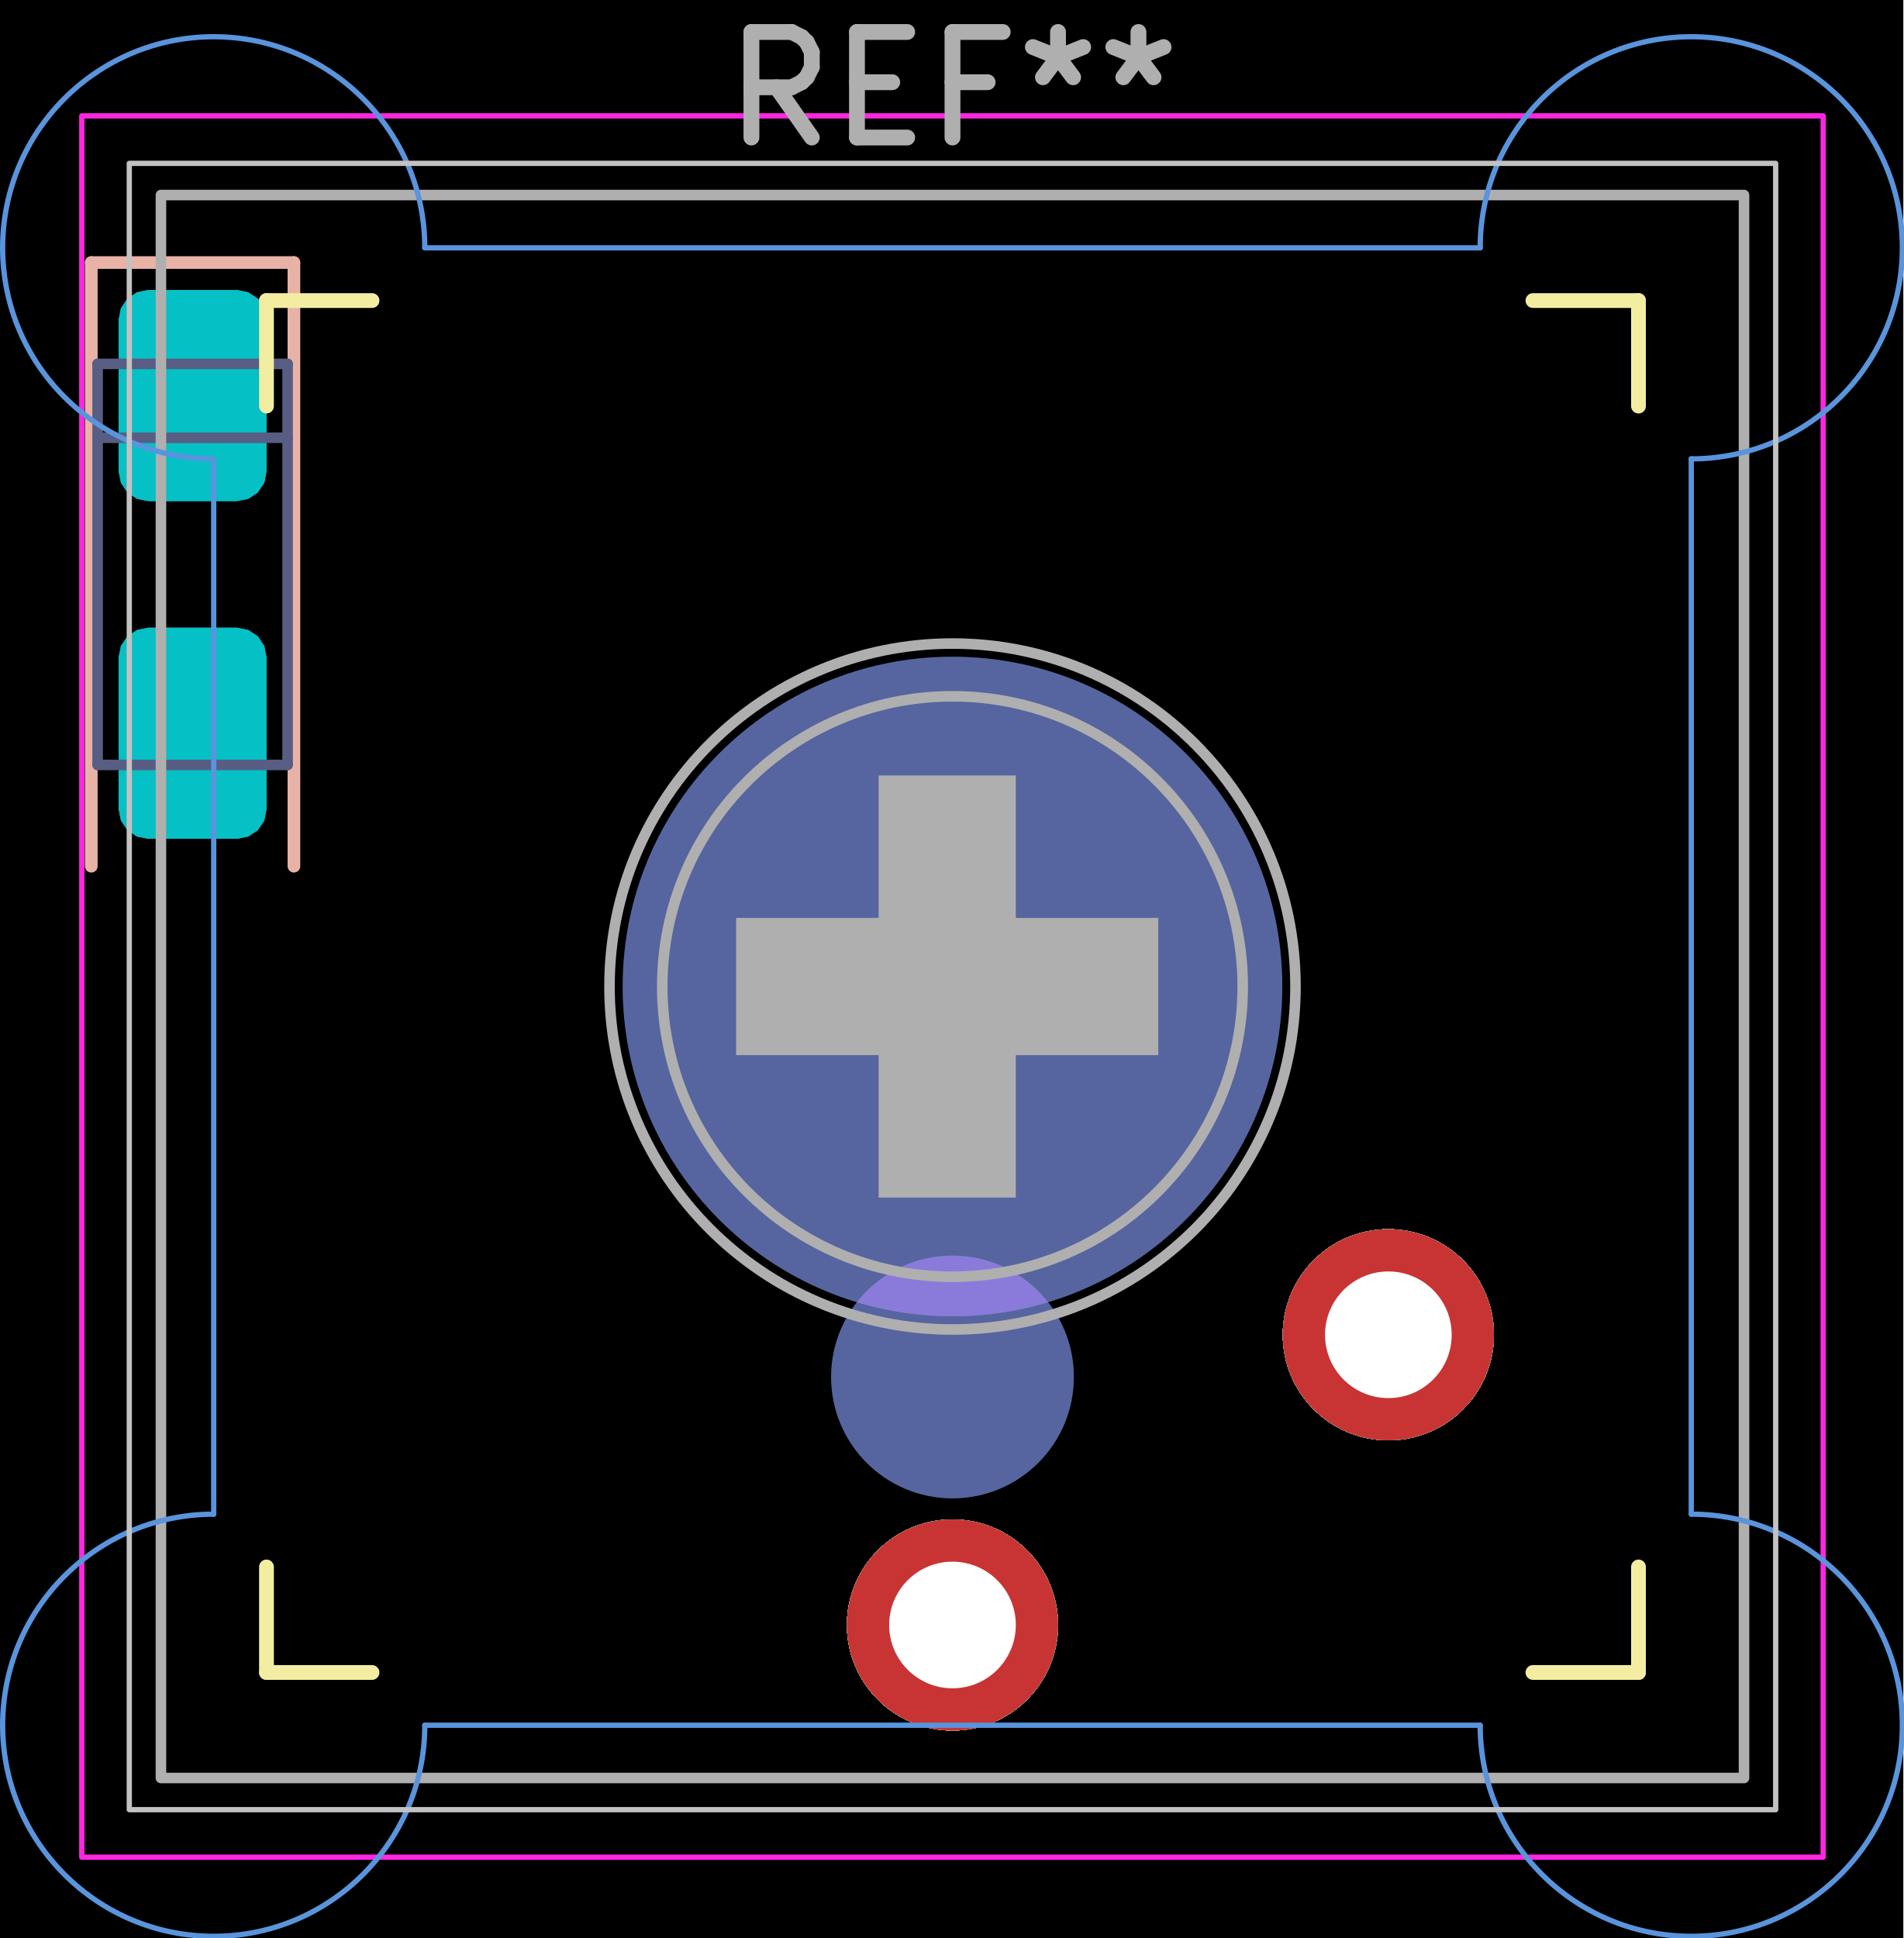
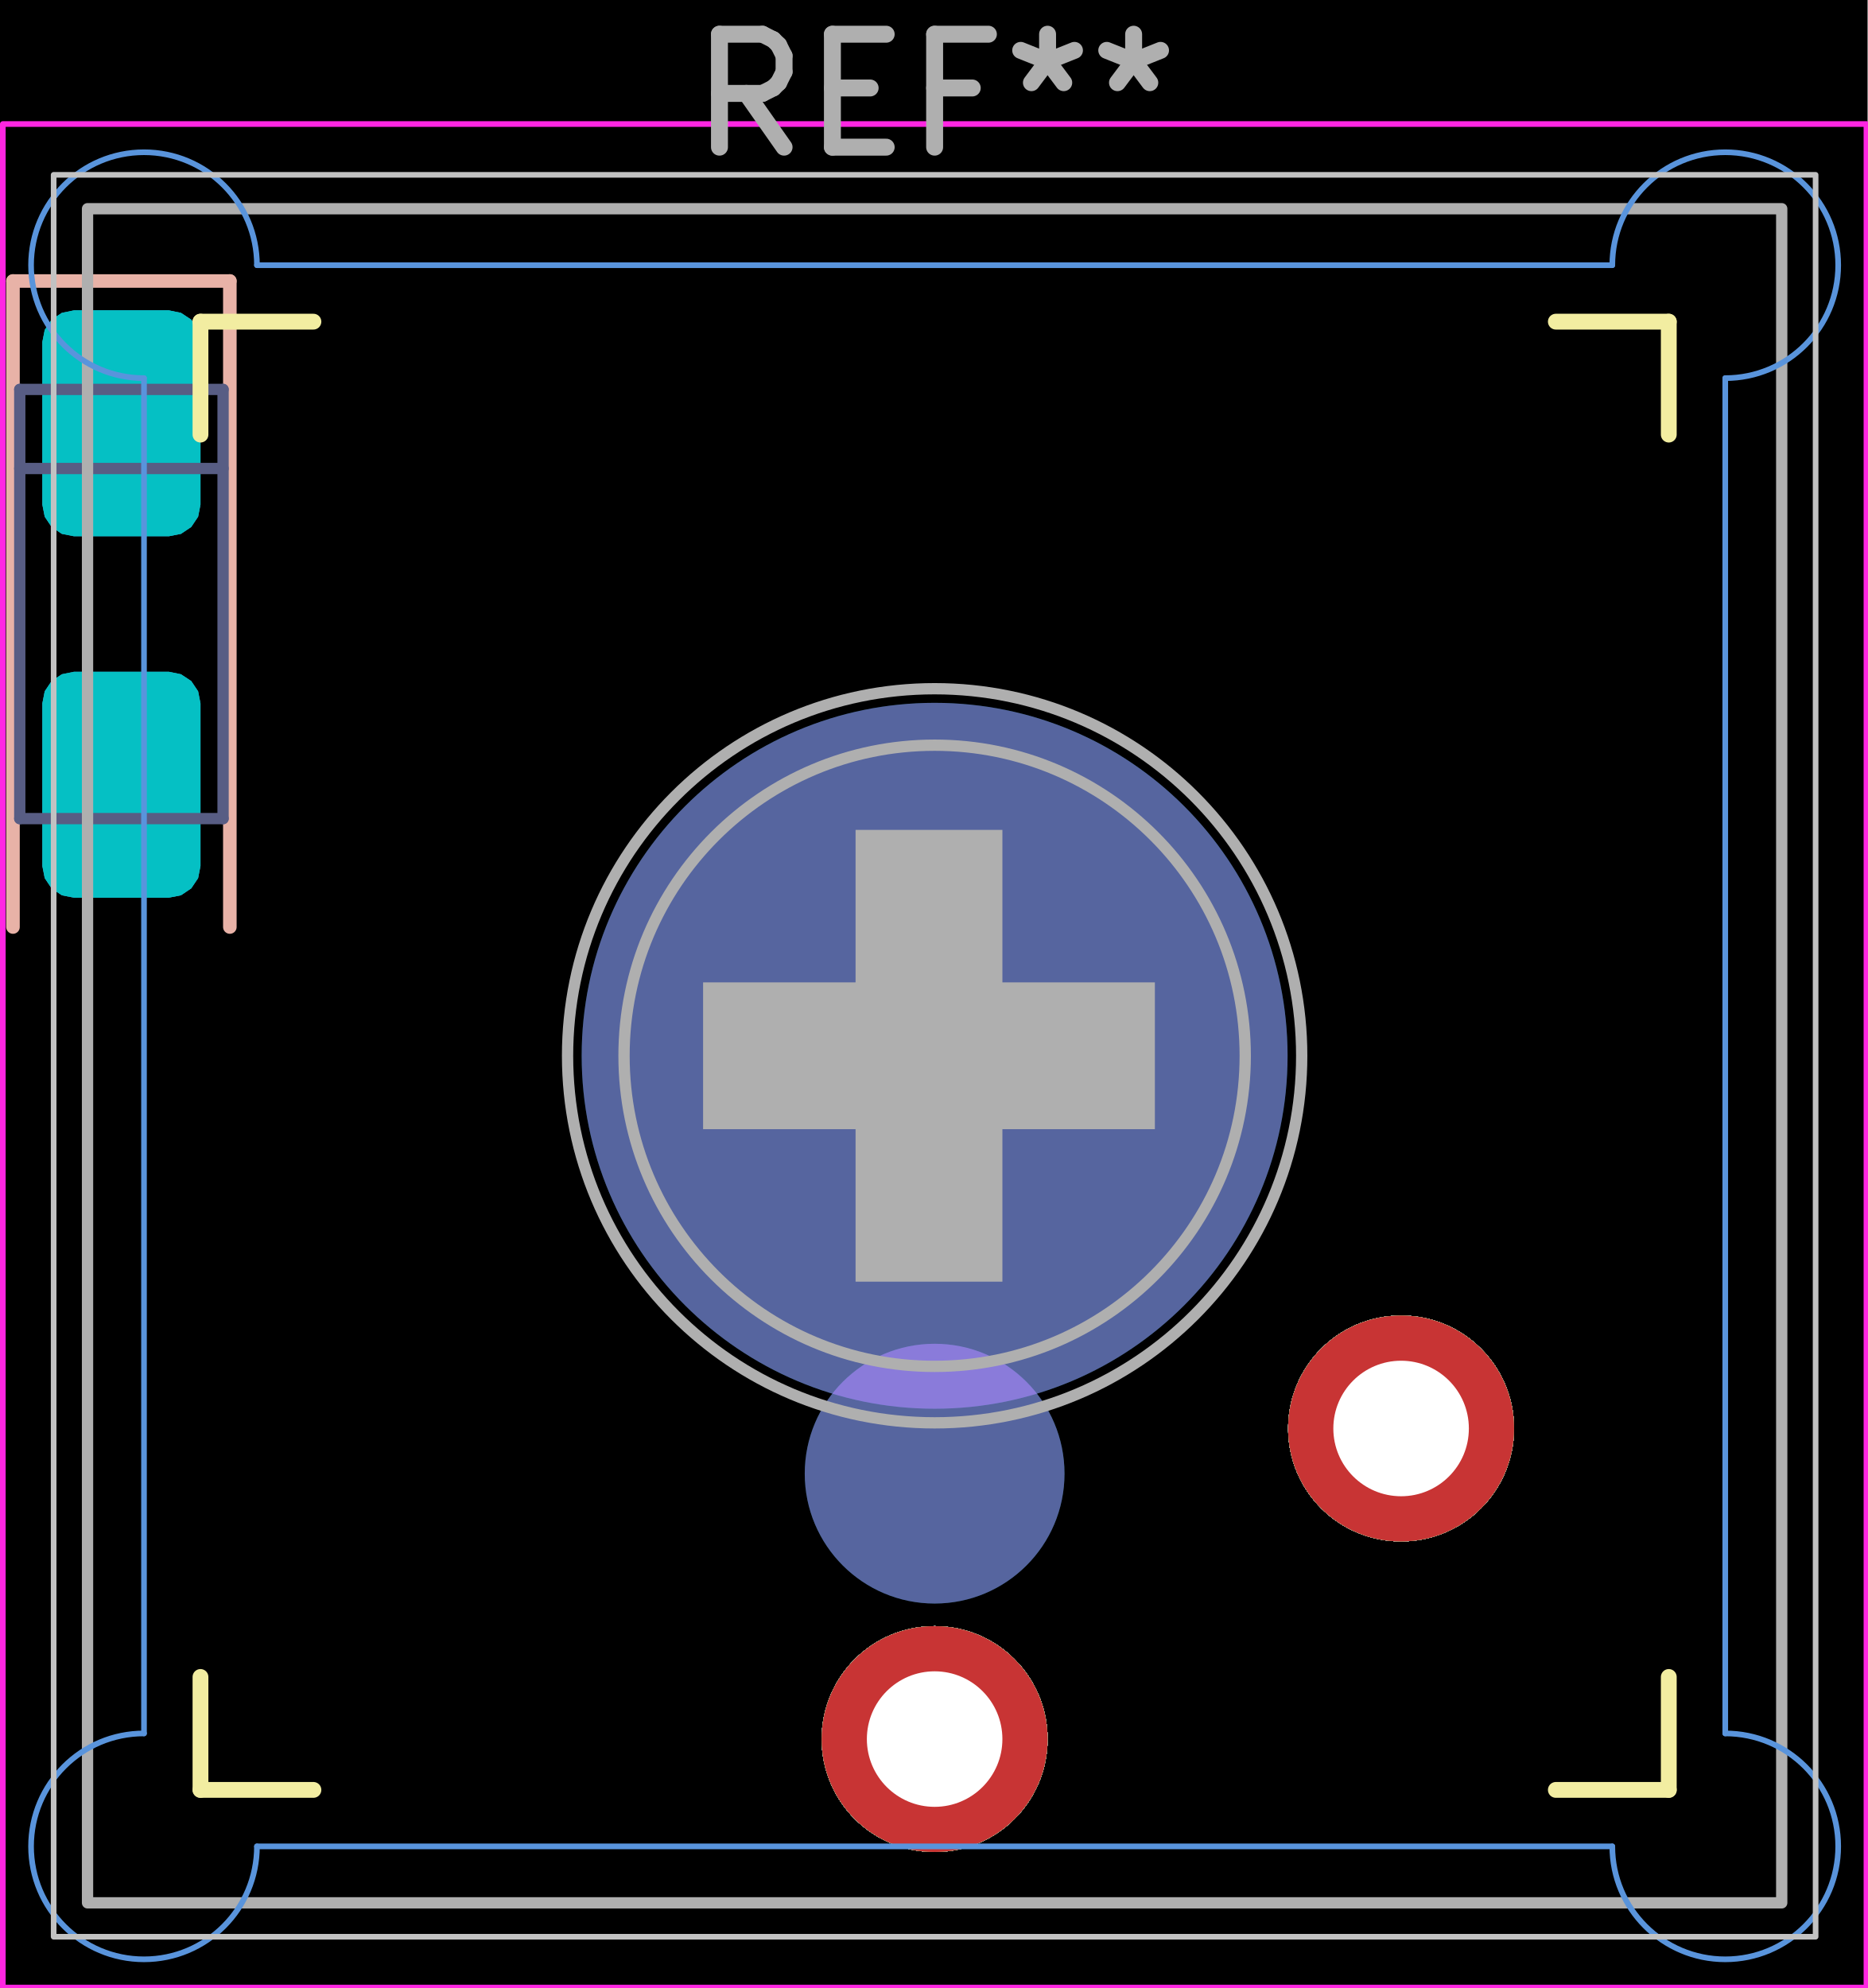
- <svg xmlns="http://www.w3.org/2000/svg" version="1.1" width="100%" height="100%" viewBox="0 0 18.034 18.364" preserveAspectRatio="xMidYMid meet">
+ <svg xmlns="http://www.w3.org/2000/svg" version="1.1" width="100%" height="100%" viewBox="0 0 16.535 17.602" preserveAspectRatio="xMidYMid meet">
  <rect width="100%" height="100%" fill="black" />
  <g style="fill:#000000; fill-opacity:1;stroke:#000000; stroke-opacity:1; stroke-linecap:round; stroke-linejoin:round;" transform="translate(0 0) scale(1 1)">
</g>
  <g style="fill:#4D7FC4; fill-opacity:1; stroke:none;">
-     <circle cx="9.025" cy="15.398" r="1" />
-     <circle cx="13.155" cy="12.648" r="1" />
-     <path style="fill:#4D7FC4; fill-opacity:1; stroke:none;fill-rule:evenodd;" d="M 1.405,7.948 1.298,7.927 1.207,7.866 1.146,7.775 1.125,7.668 1.125,6.228 1.146,6.121 1.207,6.03 1.298,5.97 1.405,5.948 2.245,5.948 2.352,5.97 2.443,6.03 2.504,6.121 2.525,6.228 2.525,7.668 2.504,7.775 2.443,7.866 2.352,7.927 2.245,7.948 Z" />
-     <path style="fill:#4D7FC4; fill-opacity:1; stroke:none;fill-rule:evenodd;" d="M 1.405,4.748 1.298,4.727 1.207,4.666 1.146,4.575 1.125,4.468 1.125,3.028 1.146,2.921 1.207,2.83 1.298,2.77 1.405,2.748 2.245,2.748 2.352,2.77 2.443,2.83 2.504,2.921 2.525,3.028 2.525,4.468 2.504,4.575 2.443,4.666 2.352,4.727 2.245,4.748 Z" />
+     <circle cx="8.275" cy="15.398" r="1" />
+     <circle cx="12.405" cy="12.648" r="1" />
+     <path style="fill:#4D7FC4; fill-opacity:1; stroke:none;fill-rule:evenodd;" d="M 0.655,7.948 0.548,7.927 0.457,7.866 0.396,7.775 0.375,7.668 0.375,6.228 0.396,6.121 0.457,6.03 0.548,5.97 0.655,5.948 1.495,5.948 1.602,5.97 1.693,6.03 1.754,6.121 1.775,6.228 1.775,7.668 1.754,7.775 1.693,7.866 1.602,7.927 1.495,7.948 Z" />
+     <path style="fill:#4D7FC4; fill-opacity:1; stroke:none;fill-rule:evenodd;" d="M 0.655,4.748 0.548,4.727 0.457,4.666 0.396,4.575 0.375,4.468 0.375,3.028 0.396,2.921 0.457,2.83 0.548,2.77 0.655,2.748 1.495,2.748 1.602,2.77 1.693,2.83 1.754,2.921 1.775,3.028 1.775,4.468 1.754,4.575 1.693,4.666 1.602,4.727 1.495,4.748 Z" />
  </g>
  <g style="fill:#02FFEE; fill-opacity:0.4; stroke:none;">
-     <circle cx="9.025" cy="9.348" r="3.125" />
-     <circle cx="9.025" cy="13.048" r="1.15" />
-     <circle cx="9.025" cy="15.398" r="1" />
-     <circle cx="13.155" cy="12.648" r="1" />
-     <path style="fill:#02FFEE; fill-opacity:0.4; stroke:none;fill-rule:evenodd;" d="M 1.405,7.948 1.298,7.927 1.207,7.866 1.146,7.775 1.125,7.668 1.125,6.228 1.146,6.121 1.207,6.03 1.298,5.97 1.405,5.948 2.245,5.948 2.352,5.97 2.443,6.03 2.504,6.121 2.525,6.228 2.525,7.668 2.504,7.775 2.443,7.866 2.352,7.927 2.245,7.948 Z" />
-     <path style="fill:#02FFEE; fill-opacity:0.4; stroke:none;fill-rule:evenodd;" d="M 1.405,4.748 1.298,4.727 1.207,4.666 1.146,4.575 1.125,4.468 1.125,3.028 1.146,2.921 1.207,2.83 1.298,2.77 1.405,2.748 2.245,2.748 2.352,2.77 2.443,2.83 2.504,2.921 2.525,3.028 2.525,4.468 2.504,4.575 2.443,4.666 2.352,4.727 2.245,4.748 Z" />
-     <path style="fill:#00C2C2; fill-opacity:0.9; stroke:none;fill-rule:evenodd;" d="M 1.405,7.948 1.298,7.927 1.207,7.866 1.146,7.775 1.125,7.668 1.125,6.228 1.146,6.121 1.207,6.03 1.298,5.97 1.405,5.948 2.245,5.948 2.352,5.97 2.443,6.03 2.504,6.121 2.525,6.228 2.525,7.668 2.504,7.775 2.443,7.866 2.352,7.927 2.245,7.948 Z" />
-     <path style="fill:#00C2C2; fill-opacity:0.9; stroke:none;fill-rule:evenodd;" d="M 1.405,4.748 1.298,4.727 1.207,4.666 1.146,4.575 1.125,4.468 1.125,3.028 1.146,2.921 1.207,2.83 1.298,2.77 1.405,2.748 2.245,2.748 2.352,2.77 2.443,2.83 2.504,2.921 2.525,3.028 2.525,4.468 2.504,4.575 2.443,4.666 2.352,4.727 2.245,4.748 Z" />
+     <circle cx="8.275" cy="9.348" r="3.125" />
+     <circle cx="8.275" cy="13.048" r="1.15" />
+     <circle cx="8.275" cy="15.398" r="1" />
+     <circle cx="12.405" cy="12.648" r="1" />
+     <path style="fill:#02FFEE; fill-opacity:0.4; stroke:none;fill-rule:evenodd;" d="M 0.655,7.948 0.548,7.927 0.457,7.866 0.396,7.775 0.375,7.668 0.375,6.228 0.396,6.121 0.457,6.03 0.548,5.97 0.655,5.948 1.495,5.948 1.602,5.97 1.693,6.03 1.754,6.121 1.775,6.228 1.775,7.668 1.754,7.775 1.693,7.866 1.602,7.927 1.495,7.948 Z" />
+     <path style="fill:#02FFEE; fill-opacity:0.4; stroke:none;fill-rule:evenodd;" d="M 0.655,4.748 0.548,4.727 0.457,4.666 0.396,4.575 0.375,4.468 0.375,3.028 0.396,2.921 0.457,2.83 0.548,2.77 0.655,2.748 1.495,2.748 1.602,2.77 1.693,2.83 1.754,2.921 1.775,3.028 1.775,4.468 1.754,4.575 1.693,4.666 1.602,4.727 1.495,4.748 Z" />
+     <path style="fill:#00C2C2; fill-opacity:0.9; stroke:none;fill-rule:evenodd;" d="M 0.655,7.948 0.548,7.927 0.457,7.866 0.396,7.775 0.375,7.668 0.375,6.228 0.396,6.121 0.457,6.03 0.548,5.97 0.655,5.948 1.495,5.948 1.602,5.97 1.693,6.03 1.754,6.121 1.775,6.228 1.775,7.668 1.754,7.775 1.693,7.866 1.602,7.927 1.495,7.948 Z" />
+     <path style="fill:#00C2C2; fill-opacity:0.9; stroke:none;fill-rule:evenodd;" d="M 0.655,4.748 0.548,4.727 0.457,4.666 0.396,4.575 0.375,4.468 0.375,3.028 0.396,2.921 0.457,2.83 0.548,2.77 0.655,2.748 1.495,2.748 1.602,2.77 1.693,2.83 1.754,2.921 1.775,3.028 1.775,4.468 1.754,4.575 1.693,4.666 1.602,4.727 1.495,4.748 Z" />
  </g>
  <g style="fill:none;  stroke:#E8B2A7; stroke-width:0.12; stroke-opacity:1;  stroke-linecap:round; stroke-linejoin:round;">
-     <path d="M0.865 2.488 L0.865 8.208 " />
-     <path d="M2.785 2.488 L2.785 8.208 " />
-     <path d="M0.865 2.488 L2.785 2.488 " />
+     <path d="M0.115 2.488 L0.115 8.208 " />
+     <path d="M2.035 2.488 L2.035 8.208 " />
+     <path d="M0.115 2.488 L2.035 2.488 " />
  </g>
  <g style="fill:none;  stroke:#585D84; stroke-width:0.1; stroke-opacity:1;  stroke-linecap:round; stroke-linejoin:round;">
-     <path d="M0.925 3.448 L0.925 7.248 " />
-     <path d="M0.925 7.248 L2.725 7.248 " />
-     <path d="M2.725 7.248 L2.725 3.448 " />
-     <path d="M2.725 3.448 L0.925 3.448 " />
-     <path d="M0.925 4.148 L2.725 4.148 " />
-   </g>
-   <g style="fill:#F2EDA1; fill-opacity:1; stroke:none;">
-     <circle cx="9.025" cy="15.398" r="1" />
-     <circle cx="13.155" cy="12.648" r="1" />
-   </g>
-   <g style="fill:#E8B2A7; fill-opacity:1; stroke:none;">
-     <circle cx="9.025" cy="15.398" r="1" />
-     <circle cx="13.155" cy="12.648" r="1" />
-   </g>
-   <g style="fill:#28CCD9; fill-opacity:1; stroke:none;">
-     <circle cx="9.025" cy="15.398" r="1" />
-     <circle cx="13.155" cy="12.648" r="1" />
-   </g>
-   <g style="fill:#A7A5C6; fill-opacity:1; stroke:none;">
-     <circle cx="9.025" cy="15.398" r="1" />
-     <circle cx="13.155" cy="12.648" r="1" />
+     <path d="M0.175 3.448 L0.175 7.248 " />
+     <path d="M0.175 7.248 L1.975 7.248 " />
+     <path d="M1.975 7.248 L1.975 3.448 " />
+     <path d="M1.975 3.448 L0.175 3.448 " />
+     <path d="M0.175 4.148 L1.975 4.148 " />
+   </g>
+   <g style="fill:#F2EDA1; fill-opacity:1; stroke:none;">
+     <circle cx="8.275" cy="15.398" r="1" />
+     <circle cx="12.405" cy="12.648" r="1" />
+   </g>
+   <g style="fill:#E8B2A7; fill-opacity:1; stroke:none;">
+     <circle cx="8.275" cy="15.398" r="1" />
+     <circle cx="12.405" cy="12.648" r="1" />
+   </g>
+   <g style="fill:#28CCD9; fill-opacity:1; stroke:none;">
+     <circle cx="8.275" cy="15.398" r="1" />
+     <circle cx="12.405" cy="12.648" r="1" />
+   </g>
+   <g style="fill:#A7A5C6; fill-opacity:1; stroke:none;">
+     <circle cx="8.275" cy="15.398" r="1" />
+     <circle cx="12.405" cy="12.648" r="1" />
  </g>
  <g style="fill:#F76F8E; fill-opacity:1; stroke:none;">
-     <circle cx="9.025" cy="15.398" r="1" />
-     <circle cx="13.155" cy="12.648" r="1" />
+     <circle cx="8.275" cy="15.398" r="1" />
+     <circle cx="12.405" cy="12.648" r="1" />
  </g>
  <g style="fill:#5BC3EB; fill-opacity:1; stroke:none;">
-     <circle cx="9.025" cy="15.398" r="1" />
-     <circle cx="13.155" cy="12.648" r="1" />
+     <circle cx="8.275" cy="15.398" r="1" />
+     <circle cx="12.405" cy="12.648" r="1" />
  </g>
  <g style="fill:#ED7C33; fill-opacity:1; stroke:none;">
-     <circle cx="9.025" cy="15.398" r="1" />
-     <circle cx="13.155" cy="12.648" r="1" />
-   </g>
-   <g style="fill:#F2EDA1; fill-opacity:1; stroke:none;">
-     <circle cx="9.025" cy="15.398" r="1" />
-     <circle cx="13.155" cy="12.648" r="1" />
-   </g>
-   <g style="fill:#E8B2A7; fill-opacity:1; stroke:none;">
-     <circle cx="9.025" cy="15.398" r="1" />
-     <circle cx="13.155" cy="12.648" r="1" />
-   </g>
-   <g style="fill:#28CCD9; fill-opacity:1; stroke:none;">
-     <circle cx="9.025" cy="15.398" r="1" />
-     <circle cx="13.155" cy="12.648" r="1" />
-   </g>
-   <g style="fill:#A7A5C6; fill-opacity:1; stroke:none;">
-     <circle cx="9.025" cy="15.398" r="1" />
-     <circle cx="13.155" cy="12.648" r="1" />
+     <circle cx="8.275" cy="15.398" r="1" />
+     <circle cx="12.405" cy="12.648" r="1" />
+   </g>
+   <g style="fill:#F2EDA1; fill-opacity:1; stroke:none;">
+     <circle cx="8.275" cy="15.398" r="1" />
+     <circle cx="12.405" cy="12.648" r="1" />
+   </g>
+   <g style="fill:#E8B2A7; fill-opacity:1; stroke:none;">
+     <circle cx="8.275" cy="15.398" r="1" />
+     <circle cx="12.405" cy="12.648" r="1" />
+   </g>
+   <g style="fill:#28CCD9; fill-opacity:1; stroke:none;">
+     <circle cx="8.275" cy="15.398" r="1" />
+     <circle cx="12.405" cy="12.648" r="1" />
+   </g>
+   <g style="fill:#A7A5C6; fill-opacity:1; stroke:none;">
+     <circle cx="8.275" cy="15.398" r="1" />
+     <circle cx="12.405" cy="12.648" r="1" />
  </g>
  <g style="fill:#F76F8E; fill-opacity:1; stroke:none;">
-     <circle cx="9.025" cy="15.398" r="1" />
-     <circle cx="13.155" cy="12.648" r="1" />
+     <circle cx="8.275" cy="15.398" r="1" />
+     <circle cx="12.405" cy="12.648" r="1" />
  </g>
  <g style="fill:#5BC3EB; fill-opacity:1; stroke:none;">
-     <circle cx="9.025" cy="15.398" r="1" />
-     <circle cx="13.155" cy="12.648" r="1" />
+     <circle cx="8.275" cy="15.398" r="1" />
+     <circle cx="12.405" cy="12.648" r="1" />
  </g>
  <g style="fill:#ED7C33; fill-opacity:1; stroke:none;">
-     <circle cx="9.025" cy="15.398" r="1" />
-     <circle cx="13.155" cy="12.648" r="1" />
-   </g>
-   <g style="fill:#F2EDA1; fill-opacity:1; stroke:none;">
-     <circle cx="9.025" cy="15.398" r="1" />
-     <circle cx="13.155" cy="12.648" r="1" />
-   </g>
-   <g style="fill:#E8B2A7; fill-opacity:1; stroke:none;">
-     <circle cx="9.025" cy="15.398" r="1" />
-     <circle cx="13.155" cy="12.648" r="1" />
-   </g>
-   <g style="fill:#28CCD9; fill-opacity:1; stroke:none;">
-     <circle cx="9.025" cy="15.398" r="1" />
-     <circle cx="13.155" cy="12.648" r="1" />
-   </g>
-   <g style="fill:#A7A5C6; fill-opacity:1; stroke:none;">
-     <circle cx="9.025" cy="15.398" r="1" />
-     <circle cx="13.155" cy="12.648" r="1" />
+     <circle cx="8.275" cy="15.398" r="1" />
+     <circle cx="12.405" cy="12.648" r="1" />
+   </g>
+   <g style="fill:#F2EDA1; fill-opacity:1; stroke:none;">
+     <circle cx="8.275" cy="15.398" r="1" />
+     <circle cx="12.405" cy="12.648" r="1" />
+   </g>
+   <g style="fill:#E8B2A7; fill-opacity:1; stroke:none;">
+     <circle cx="8.275" cy="15.398" r="1" />
+     <circle cx="12.405" cy="12.648" r="1" />
+   </g>
+   <g style="fill:#28CCD9; fill-opacity:1; stroke:none;">
+     <circle cx="8.275" cy="15.398" r="1" />
+     <circle cx="12.405" cy="12.648" r="1" />
+   </g>
+   <g style="fill:#A7A5C6; fill-opacity:1; stroke:none;">
+     <circle cx="8.275" cy="15.398" r="1" />
+     <circle cx="12.405" cy="12.648" r="1" />
  </g>
  <g style="fill:#F76F8E; fill-opacity:1; stroke:none;">
-     <circle cx="9.025" cy="15.398" r="1" />
-     <circle cx="13.155" cy="12.648" r="1" />
+     <circle cx="8.275" cy="15.398" r="1" />
+     <circle cx="12.405" cy="12.648" r="1" />
  </g>
  <g style="fill:#5BC3EB; fill-opacity:1; stroke:none;">
-     <circle cx="9.025" cy="15.398" r="1" />
-     <circle cx="13.155" cy="12.648" r="1" />
+     <circle cx="8.275" cy="15.398" r="1" />
+     <circle cx="12.405" cy="12.648" r="1" />
  </g>
  <g style="fill:#ED7C33; fill-opacity:1; stroke:none;">
-     <circle cx="9.025" cy="15.398" r="1" />
-     <circle cx="13.155" cy="12.648" r="1" />
+     <circle cx="8.275" cy="15.398" r="1" />
+     <circle cx="12.405" cy="12.648" r="1" />
  </g>
  <g style="fill:#8DCB81; fill-opacity:1; stroke:none;">
-     <circle cx="9.025" cy="15.398" r="1" />
-     <circle cx="13.155" cy="12.648" r="1" />
-   </g>
-   <g style="fill:#F2EDA1; fill-opacity:1; stroke:none;">
-     <circle cx="9.025" cy="15.398" r="1" />
-     <circle cx="13.155" cy="12.648" r="1" />
-   </g>
-   <g style="fill:#E8B2A7; fill-opacity:1; stroke:none;">
-     <circle cx="9.025" cy="15.398" r="1" />
-     <circle cx="13.155" cy="12.648" r="1" />
-   </g>
-   <g style="fill:#28CCD9; fill-opacity:1; stroke:none;">
-     <circle cx="9.025" cy="15.398" r="1" />
-     <circle cx="13.155" cy="12.648" r="1" />
-   </g>
-   <g style="fill:#A7A5C6; fill-opacity:1; stroke:none;">
-     <circle cx="9.025" cy="15.398" r="1" />
-     <circle cx="13.155" cy="12.648" r="1" />
+     <circle cx="8.275" cy="15.398" r="1" />
+     <circle cx="12.405" cy="12.648" r="1" />
+   </g>
+   <g style="fill:#F2EDA1; fill-opacity:1; stroke:none;">
+     <circle cx="8.275" cy="15.398" r="1" />
+     <circle cx="12.405" cy="12.648" r="1" />
+   </g>
+   <g style="fill:#E8B2A7; fill-opacity:1; stroke:none;">
+     <circle cx="8.275" cy="15.398" r="1" />
+     <circle cx="12.405" cy="12.648" r="1" />
+   </g>
+   <g style="fill:#28CCD9; fill-opacity:1; stroke:none;">
+     <circle cx="8.275" cy="15.398" r="1" />
+     <circle cx="12.405" cy="12.648" r="1" />
+   </g>
+   <g style="fill:#A7A5C6; fill-opacity:1; stroke:none;">
+     <circle cx="8.275" cy="15.398" r="1" />
+     <circle cx="12.405" cy="12.648" r="1" />
  </g>
  <g style="fill:#DB628B; fill-opacity:1; stroke:none;">
-     <circle cx="9.025" cy="15.398" r="1" />
-     <circle cx="13.155" cy="12.648" r="1" />
+     <circle cx="8.275" cy="15.398" r="1" />
+     <circle cx="12.405" cy="12.648" r="1" />
  </g>
  <g style="fill:#4FCBCB; fill-opacity:1; stroke:none;">
-     <circle cx="9.025" cy="15.398" r="1" />
-     <circle cx="13.155" cy="12.648" r="1" />
+     <circle cx="8.275" cy="15.398" r="1" />
+     <circle cx="12.405" cy="12.648" r="1" />
  </g>
  <g style="fill:#CE7D2C; fill-opacity:1; stroke:none;">
-     <circle cx="9.025" cy="15.398" r="1" />
-     <circle cx="13.155" cy="12.648" r="1" />
+     <circle cx="8.275" cy="15.398" r="1" />
+     <circle cx="12.405" cy="12.648" r="1" />
  </g>
  <g style="fill:#7FC87F; fill-opacity:1; stroke:none;">
-     <circle cx="9.025" cy="15.398" r="1" />
-     <circle cx="13.155" cy="12.648" r="1" />
+     <circle cx="8.275" cy="15.398" r="1" />
+     <circle cx="12.405" cy="12.648" r="1" />
  </g>
  <g style="fill:#C83434; fill-opacity:1; stroke:none;">
-     <circle cx="9.025" cy="15.398" r="1" />
-     <circle cx="13.155" cy="12.648" r="1" />
+     <circle cx="8.275" cy="15.398" r="1" />
+     <circle cx="12.405" cy="12.648" r="1" />
  </g>
  <g style="fill:#D864FF; fill-opacity:0.4; stroke:none;">
-     <circle cx="9.025" cy="9.348" r="3.125" />
-     <circle cx="9.025" cy="13.048" r="1.15" />
+     <circle cx="8.275" cy="9.348" r="3.125" />
+     <circle cx="8.275" cy="13.048" r="1.15" />
  </g>
  <g style="fill:none;  stroke:#F2EDA1; stroke-width:0.14; stroke-opacity:1;  stroke-linecap:round; stroke-linejoin:round;">
-     <path d="M2.525 3.848 L2.525 2.848 " />
-     <path d="M2.525 15.848 L2.525 14.848 " />
-     <path d="M2.525 15.848 L3.525 15.848 " />
-     <path d="M3.525 2.848 L2.525 2.848 " />
-     <path d="M14.525 15.848 L15.525 15.848 " />
-     <path d="M15.525 2.848 L14.525 2.848 " />
-     <path d="M15.525 2.848 L15.525 3.848 " />
-     <path d="M15.525 14.848 L15.525 15.848 " />
-     <path style="fill:none;  stroke:#FF26E2; stroke-width:0.05; stroke-opacity:1;  stroke-linecap:round; stroke-linejoin:round;fill:none" d="M 0.775,1.098 17.275,1.098 17.275,17.598 0.775,17.598 Z" />
+     <path d="M1.775 3.848 L1.775 2.848 " />
+     <path d="M1.775 15.848 L1.775 14.848 " />
+     <path d="M1.775 15.848 L2.775 15.848 " />
+     <path d="M2.775 2.848 L1.775 2.848 " />
+     <path d="M13.775 15.848 L14.775 15.848 " />
+     <path d="M14.775 2.848 L13.775 2.848 " />
+     <path d="M14.775 2.848 L14.775 3.848 " />
+     <path d="M14.775 14.848 L14.775 15.848 " />
+     <path style="fill:none;  stroke:#FF26E2; stroke-width:0.05; stroke-opacity:1;  stroke-linecap:round; stroke-linejoin:round;fill:none" d="M 0.025,1.098 16.525,1.098 16.525,17.598 0.025,17.598 Z" />
  </g>
  <g style="fill:none;  stroke:#AFAFAF; stroke-width:0.15; stroke-opacity:1;  stroke-linecap:round; stroke-linejoin:round;">
-     <text x="9.025" y="1.348" textLength="4.536" font-size="1.333" lengthAdjust="spacingAndGlyphs" text-anchor="middle" opacity="0" stroke-opacity="0">REF**</text>
+     <text x="8.275" y="1.348" textLength="4.536" font-size="1.333" lengthAdjust="spacingAndGlyphs" text-anchor="middle" opacity="0" stroke-opacity="0">REF**</text>
    <g class="stroked-text">
-       <path d="M7.692 1.303 L7.358 0.827 " />
-       <path d="M7.12 1.303 L7.12 0.303 " />
-       <path d="M7.12 0.303 L7.501 0.303 " />
-       <path d="M7.501 0.303 L7.596 0.351 " />
-       <path d="M7.596 0.351 L7.644 0.398 " />
-       <path d="M7.644 0.398 L7.692 0.494 " />
-       <path d="M7.692 0.494 L7.692 0.636 " />
-       <path d="M7.692 0.636 L7.644 0.732 " />
-       <path d="M7.644 0.732 L7.596 0.779 " />
-       <path d="M7.596 0.779 L7.501 0.827 " />
-       <path d="M7.501 0.827 L7.12 0.827 " />
-       <path d="M8.12 0.779 L8.454 0.779 " />
-       <path d="M8.596 1.303 L8.12 1.303 " />
-       <path d="M8.12 1.303 L8.12 0.303 " />
-       <path d="M8.12 0.303 L8.596 0.303 " />
-       <path d="M9.358 0.779 L9.025 0.779 " />
-       <path d="M9.025 1.303 L9.025 0.303 " />
-       <path d="M9.025 0.303 L9.501 0.303 " />
-       <path d="M10.025 0.303 L10.025 0.541 " />
-       <path d="M9.787 0.446 L10.025 0.541 " />
-       <path d="M10.025 0.541 L10.263 0.446 " />
-       <path d="M9.882 0.732 L10.025 0.541 " />
-       <path d="M10.025 0.541 L10.168 0.732 " />
-       <path d="M10.787 0.303 L10.787 0.541 " />
-       <path d="M10.549 0.446 L10.787 0.541 " />
-       <path d="M10.787 0.541 L11.025 0.446 " />
-       <path d="M10.644 0.732 L10.787 0.541 " />
-       <path d="M10.787 0.541 L10.93 0.732 " />
+       <path d="M6.942 1.303 L6.608 0.827 " />
+       <path d="M6.37 1.303 L6.37 0.303 " />
+       <path d="M6.37 0.303 L6.751 0.303 " />
+       <path d="M6.751 0.303 L6.846 0.351 " />
+       <path d="M6.846 0.351 L6.894 0.398 " />
+       <path d="M6.894 0.398 L6.942 0.494 " />
+       <path d="M6.942 0.494 L6.942 0.636 " />
+       <path d="M6.942 0.636 L6.894 0.732 " />
+       <path d="M6.894 0.732 L6.846 0.779 " />
+       <path d="M6.846 0.779 L6.751 0.827 " />
+       <path d="M6.751 0.827 L6.37 0.827 " />
+       <path d="M7.37 0.779 L7.704 0.779 " />
+       <path d="M7.846 1.303 L7.37 1.303 " />
+       <path d="M7.37 1.303 L7.37 0.303 " />
+       <path d="M7.37 0.303 L7.846 0.303 " />
+       <path d="M8.608 0.779 L8.275 0.779 " />
+       <path d="M8.275 1.303 L8.275 0.303 " />
+       <path d="M8.275 0.303 L8.751 0.303 " />
+       <path d="M9.275 0.303 L9.275 0.541 " />
+       <path d="M9.037 0.446 L9.275 0.541 " />
+       <path d="M9.275 0.541 L9.513 0.446 " />
+       <path d="M9.132 0.732 L9.275 0.541 " />
+       <path d="M9.275 0.541 L9.418 0.732 " />
+       <path d="M10.037 0.303 L10.037 0.541 " />
+       <path d="M9.799 0.446 L10.037 0.541 " />
+       <path d="M10.037 0.541 L10.275 0.446 " />
+       <path d="M9.894 0.732 L10.037 0.541 " />
+       <path d="M10.037 0.541 L10.18 0.732 " />
    </g>
-     <path style="fill:none;  stroke:#AFAFAF; stroke-width:0.1; stroke-opacity:1;  stroke-linecap:round; stroke-linejoin:round;fill:none" d="M 1.525,1.848 16.525,1.848 16.525,16.848 1.525,16.848 Z" />
+     <path style="fill:none;  stroke:#AFAFAF; stroke-width:0.1; stroke-opacity:1;  stroke-linecap:round; stroke-linejoin:round;fill:none" d="M 0.775,1.848 15.775,1.848 15.775,16.848 0.775,16.848 Z" />
  </g>
  <g style="fill:none;  stroke:#AFAFAF; stroke-width:0.1; stroke-opacity:1;  stroke-linecap:round; stroke-linejoin:round;">
-     <circle cx="9.025" cy="9.348" r="2.75" />
-     <circle cx="9.025" cy="9.348" r="3.25" />
-     <path style="fill:#AFAFAF; fill-opacity:1; stroke:none;fill-rule:evenodd;" d="M 9.625,8.698 10.975,8.698 10.975,9.998 9.625,9.998 9.625,11.348 8.325,11.348 8.325,9.998 6.975,9.998 6.975,8.698 8.325,8.698 8.325,7.348 9.625,7.348 Z" />
+     <circle cx="8.275" cy="9.348" r="2.75" />
+     <circle cx="8.275" cy="9.348" r="3.25" />
+     <path style="fill:#AFAFAF; fill-opacity:1; stroke:none;fill-rule:evenodd;" d="M 8.875,8.698 10.225,8.698 10.225,9.998 8.875,9.998 8.875,11.348 7.575,11.348 7.575,9.998 6.225,9.998 6.225,8.698 7.575,8.698 7.575,7.348 8.875,7.348 Z" />
  </g>
  <g style="fill:none;  stroke:#5994DC; stroke-width:0.05; stroke-opacity:1;  stroke-linecap:round; stroke-linejoin:round;">
-     <path d="M4.025 2.348 L14.025 2.348 " />
-     <path d="M16.025 4.348 L16.025 14.348 " />
-     <path d="M14.025 16.348 L4.025 16.348 " />
-     <path d="M2.025 14.348 L2.025 4.348 " />
-     <path d="M16.025 4.348 A2 2 0.0 1 0 14.025 2.348" />
-     <path d="M14.025 16.348 A2 2 0.0 1 0 16.025 14.348" />
-     <path d="M2.025 14.348 A2 2 0.0 1 0 4.025 16.348" />
-     <path d="M4.025 2.348 A2 2 0.0 1 0 2.025 4.348" />
-     <path style="fill:none;  stroke:#C2C2C2; stroke-width:0.05; stroke-opacity:1;  stroke-linecap:round; stroke-linejoin:round;fill:none" d="M 1.225,1.548 16.825,1.548 16.825,17.148 1.225,17.148 Z" />
+     <path d="M2.275 2.348 L14.275 2.348 " />
+     <path d="M15.275 3.348 L15.275 15.348 " />
+     <path d="M14.275 16.348 L2.275 16.348 " />
+     <path d="M1.275 15.348 L1.275 3.348 " />
+     <path d="M15.275 3.348 A1 1 0.0 1 0 14.275 2.348" />
+     <path d="M14.275 16.348 A1 1 0.0 1 0 15.275 15.348" />
+     <path d="M1.275 15.348 A1 1 0.0 1 0 2.275 16.348" />
+     <path d="M2.275 2.348 A1 1 0.0 1 0 1.275 3.348" />
+     <path style="fill:none;  stroke:#C2C2C2; stroke-width:0.05; stroke-opacity:1;  stroke-linecap:round; stroke-linejoin:round;fill:none" d="M 0.475,1.548 16.075,1.548 16.075,17.148 0.475,17.148 Z" />
  </g>
  <g style="fill:#FFFFFF; fill-opacity:1; stroke:none;">
-     <circle cx="9.025" cy="15.398" r="0.6" />
+     <circle cx="8.275" cy="15.398" r="0.6" />
  </g>
  <g style="fill:#FFFFFF; fill-opacity:1; stroke:none;">
-     <circle cx="13.155" cy="12.648" r="0.6" />
+     <circle cx="12.405" cy="12.648" r="0.6" />
  </g>
</svg>
